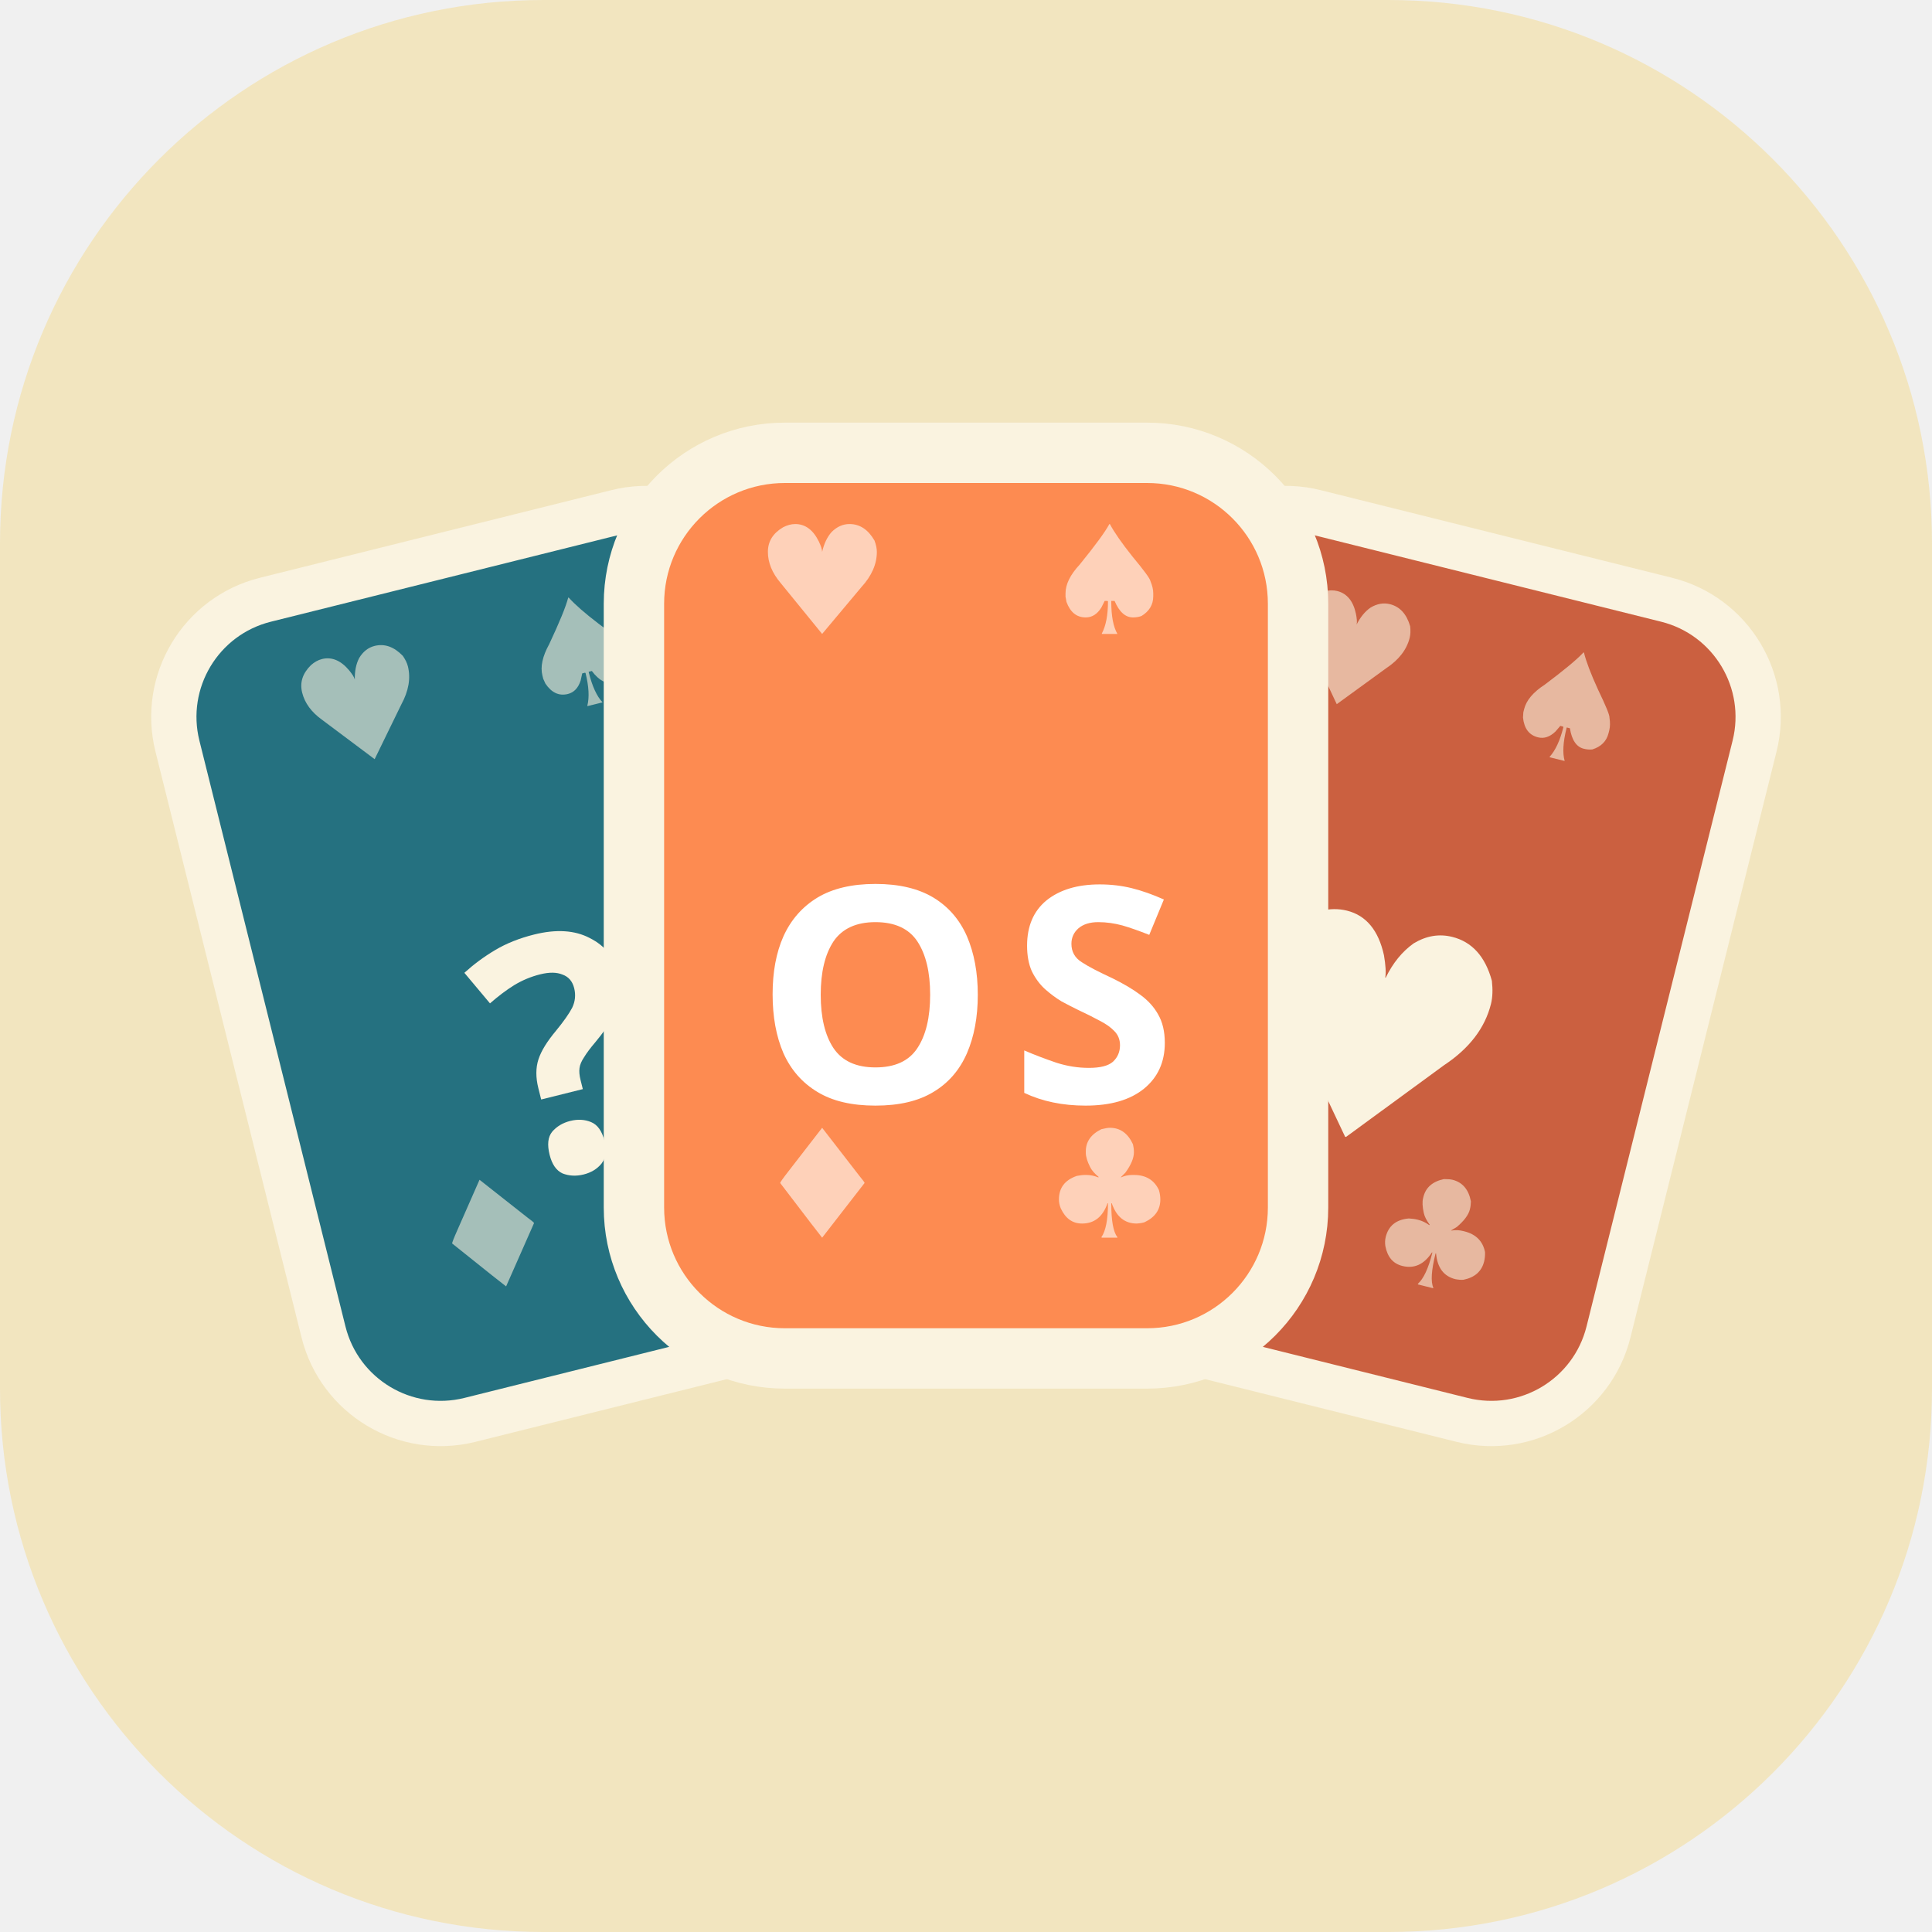
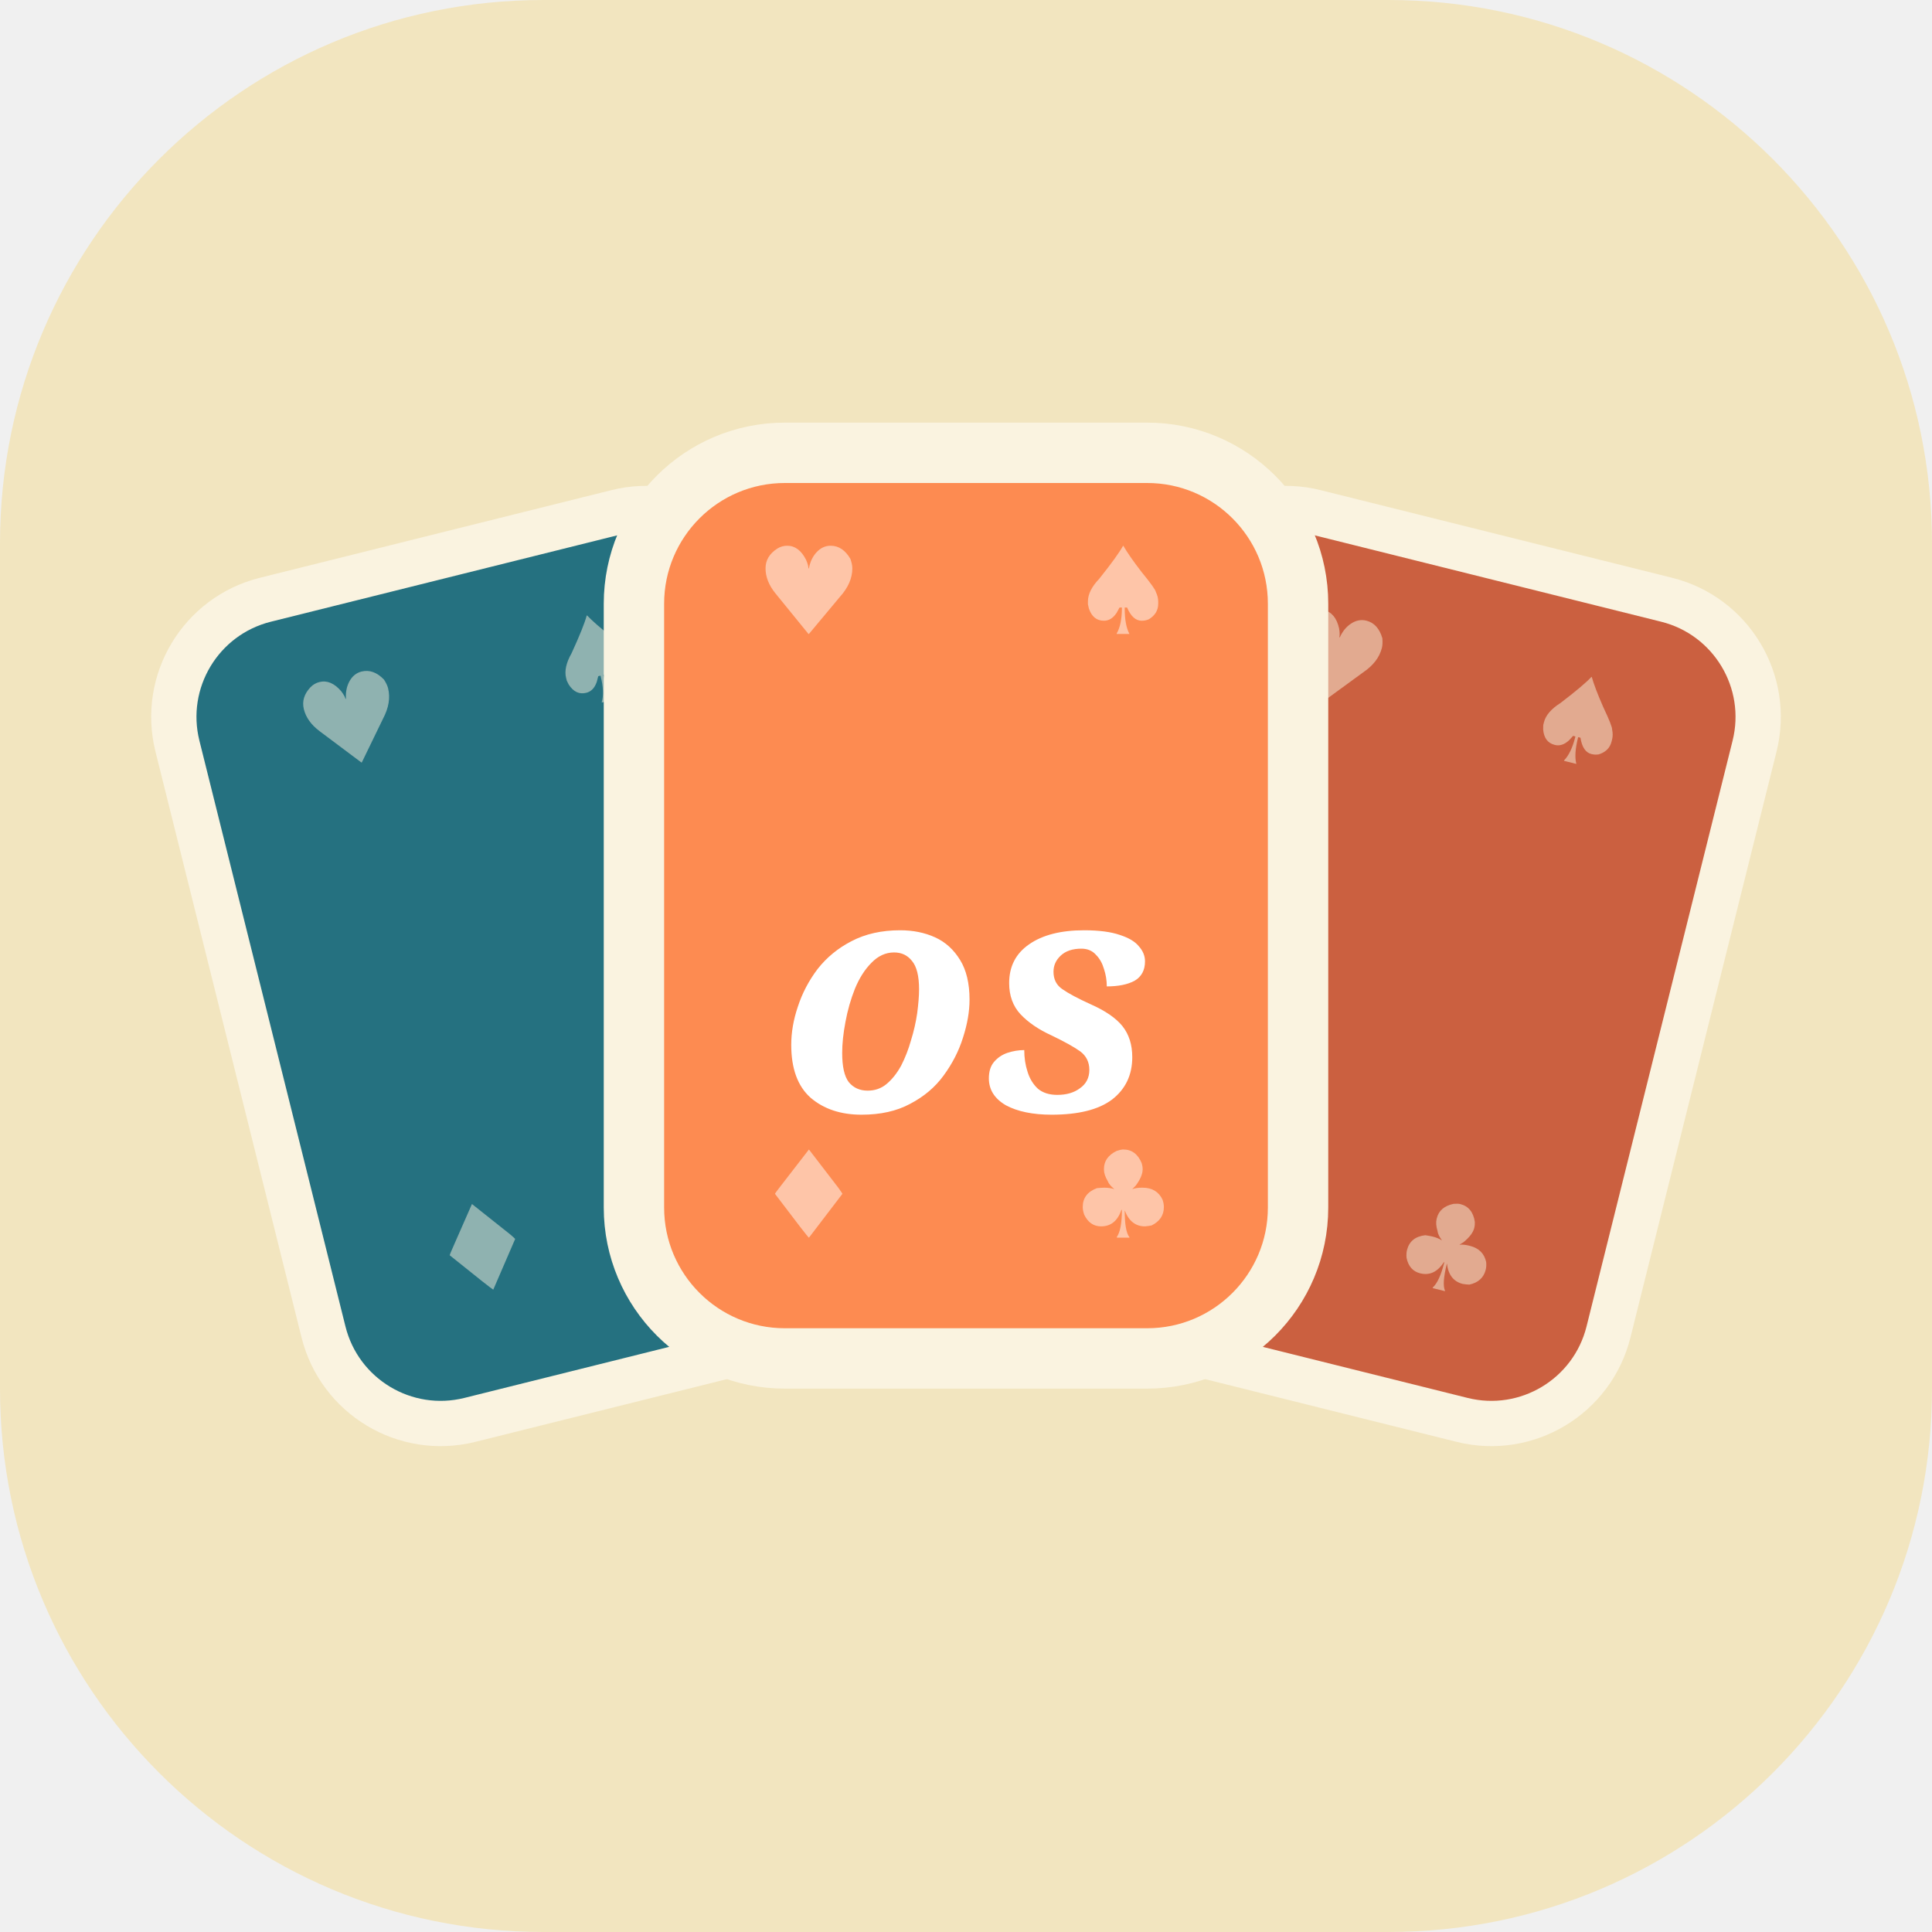
<svg xmlns="http://www.w3.org/2000/svg" viewBox="0 0 64 64" width="100%" height="100%">
  <rect width="64" height="64" rx="18" fill="#F2E5BF" />
  <g transform="translate(18, 32) rotate(-14)">
    <rect x="-10" y="-14" width="20" height="28" rx="4" fill="#257180" stroke="#FAF3E0" stroke-width="1.5" />
-     <text x="-6" y="-8" fill="#FAF3E0" opacity="0.6" font-size="5" font-weight="900" font-family="sans-serif">♥</text>
-     <text x="6" y="-8" text-anchor="end" fill="#FAF3E0" opacity="0.6" font-size="5" font-weight="900" font-family="sans-serif">♠</text>
-     <text x="0" y="3" text-anchor="middle" dominant-baseline="middle" fill="#FAF3E0" font-size="11" font-weight="900" font-family="sans-serif">?</text>
-     <text x="-6" y="10" fill="#FAF3E0" opacity="0.6" font-size="5" font-weight="900" font-family="sans-serif">♦</text>
-     <text x="6" y="10" text-anchor="end" fill="#FAF3E0" opacity="0.6" font-size="5" font-weight="900" font-family="sans-serif">♣</text>
+     <text x="-6" y="-8" fill="#FAF3E0" opacity="0.5" font-size="4" font-family="sans-serif">♥</text>
+     <text x="6" y="-8" text-anchor="end" fill="#FAF3E0" opacity="0.5" font-size="4" font-family="sans-serif">♠</text>
+     <text x="-6" y="10" fill="#FAF3E0" opacity="0.5" font-size="4" font-family="sans-serif">♦</text>
+     <text x="6" y="10" text-anchor="end" fill="#FAF3E0" opacity="0.5" font-size="4" font-family="sans-serif">♣</text>
  </g>
  <g transform="translate(46, 32) rotate(14)">
    <rect x="-10" y="-14" width="20" height="28" rx="4" fill="#CB6040" stroke="#FAF3E0" stroke-width="1.5" />
-     <text x="-6" y="-8" fill="#FAF3E0" opacity="0.6" font-size="5" font-weight="900" font-family="sans-serif">♥</text>
-     <text x="6" y="-8" text-anchor="end" fill="#FAF3E0" opacity="0.6" font-size="5" font-weight="900" font-family="sans-serif">♠</text>
-     <text x="0" y="3" text-anchor="middle" dominant-baseline="middle" fill="#FAF3E0" font-size="10" font-weight="900" font-family="sans-serif">♥</text>
-     <text x="-6" y="10" fill="#FAF3E0" opacity="0.6" font-size="5" font-weight="900" font-family="sans-serif">♦</text>
-     <text x="6" y="10" text-anchor="end" fill="#FAF3E0" opacity="0.6" font-size="5" font-weight="900" font-family="sans-serif">♣</text>
+     <text x="-6" y="-8" fill="#FAF3E0" opacity="0.5" font-size="4" font-family="sans-serif">♥</text>
+     <text x="6" y="-8" text-anchor="end" fill="#FAF3E0" opacity="0.5" font-size="4" font-family="sans-serif">♠</text>
+     <text x="-6" y="10" fill="#FAF3E0" opacity="0.5" font-size="4" font-family="sans-serif">♦</text>
+     <text x="6" y="10" text-anchor="end" fill="#FAF3E0" opacity="0.5" font-size="4" font-family="sans-serif">♣</text>
  </g>
  <g transform="translate(32, 30)">
    <rect x="-11" y="-15" width="22" height="30" rx="5" fill="#FD8B51" stroke="#FAF3E0" stroke-width="2" />
-     <text x="-7" y="-9" fill="#FFFFFF" opacity="0.6" font-size="5" font-weight="900" font-family="sans-serif">♥</text>
-     <text x="7" y="-9" text-anchor="end" fill="#FFFFFF" opacity="0.6" font-size="5" font-weight="900" font-family="sans-serif">♠</text>
-     <text x="0" y="3" text-anchor="middle" dominant-baseline="middle" fill="#FFFFFF" font-size="10" font-weight="900" font-family="sans-serif" letter-spacing="0.5">OS</text>
-     <text x="-7" y="11" fill="#FFFFFF" opacity="0.6" font-size="5" font-weight="900" font-family="sans-serif">♦</text>
-     <text x="7" y="11" text-anchor="end" fill="#FFFFFF" opacity="0.6" font-size="5" font-weight="900" font-family="sans-serif">♣</text>
+     <text x="-7" y="-9" fill="#FFFFFF" opacity="0.5" font-size="4" font-family="sans-serif">♥</text>
+     <text x="7" y="-9" text-anchor="end" fill="#FFFFFF" opacity="0.5" font-size="4" font-family="sans-serif">♠</text>
+     <text x="0" y="3" text-anchor="middle" dominant-baseline="middle" fill="#FFFFFF" font-size="11" font-weight="900" font-style="italic" font-family="Georgia, serif">os</text>
+     <text x="-7" y="11" fill="#FFFFFF" opacity="0.5" font-size="4" font-family="sans-serif">♦</text>
+     <text x="7" y="11" text-anchor="end" fill="#FFFFFF" opacity="0.5" font-size="4" font-family="sans-serif">♣</text>
  </g>
</svg>
